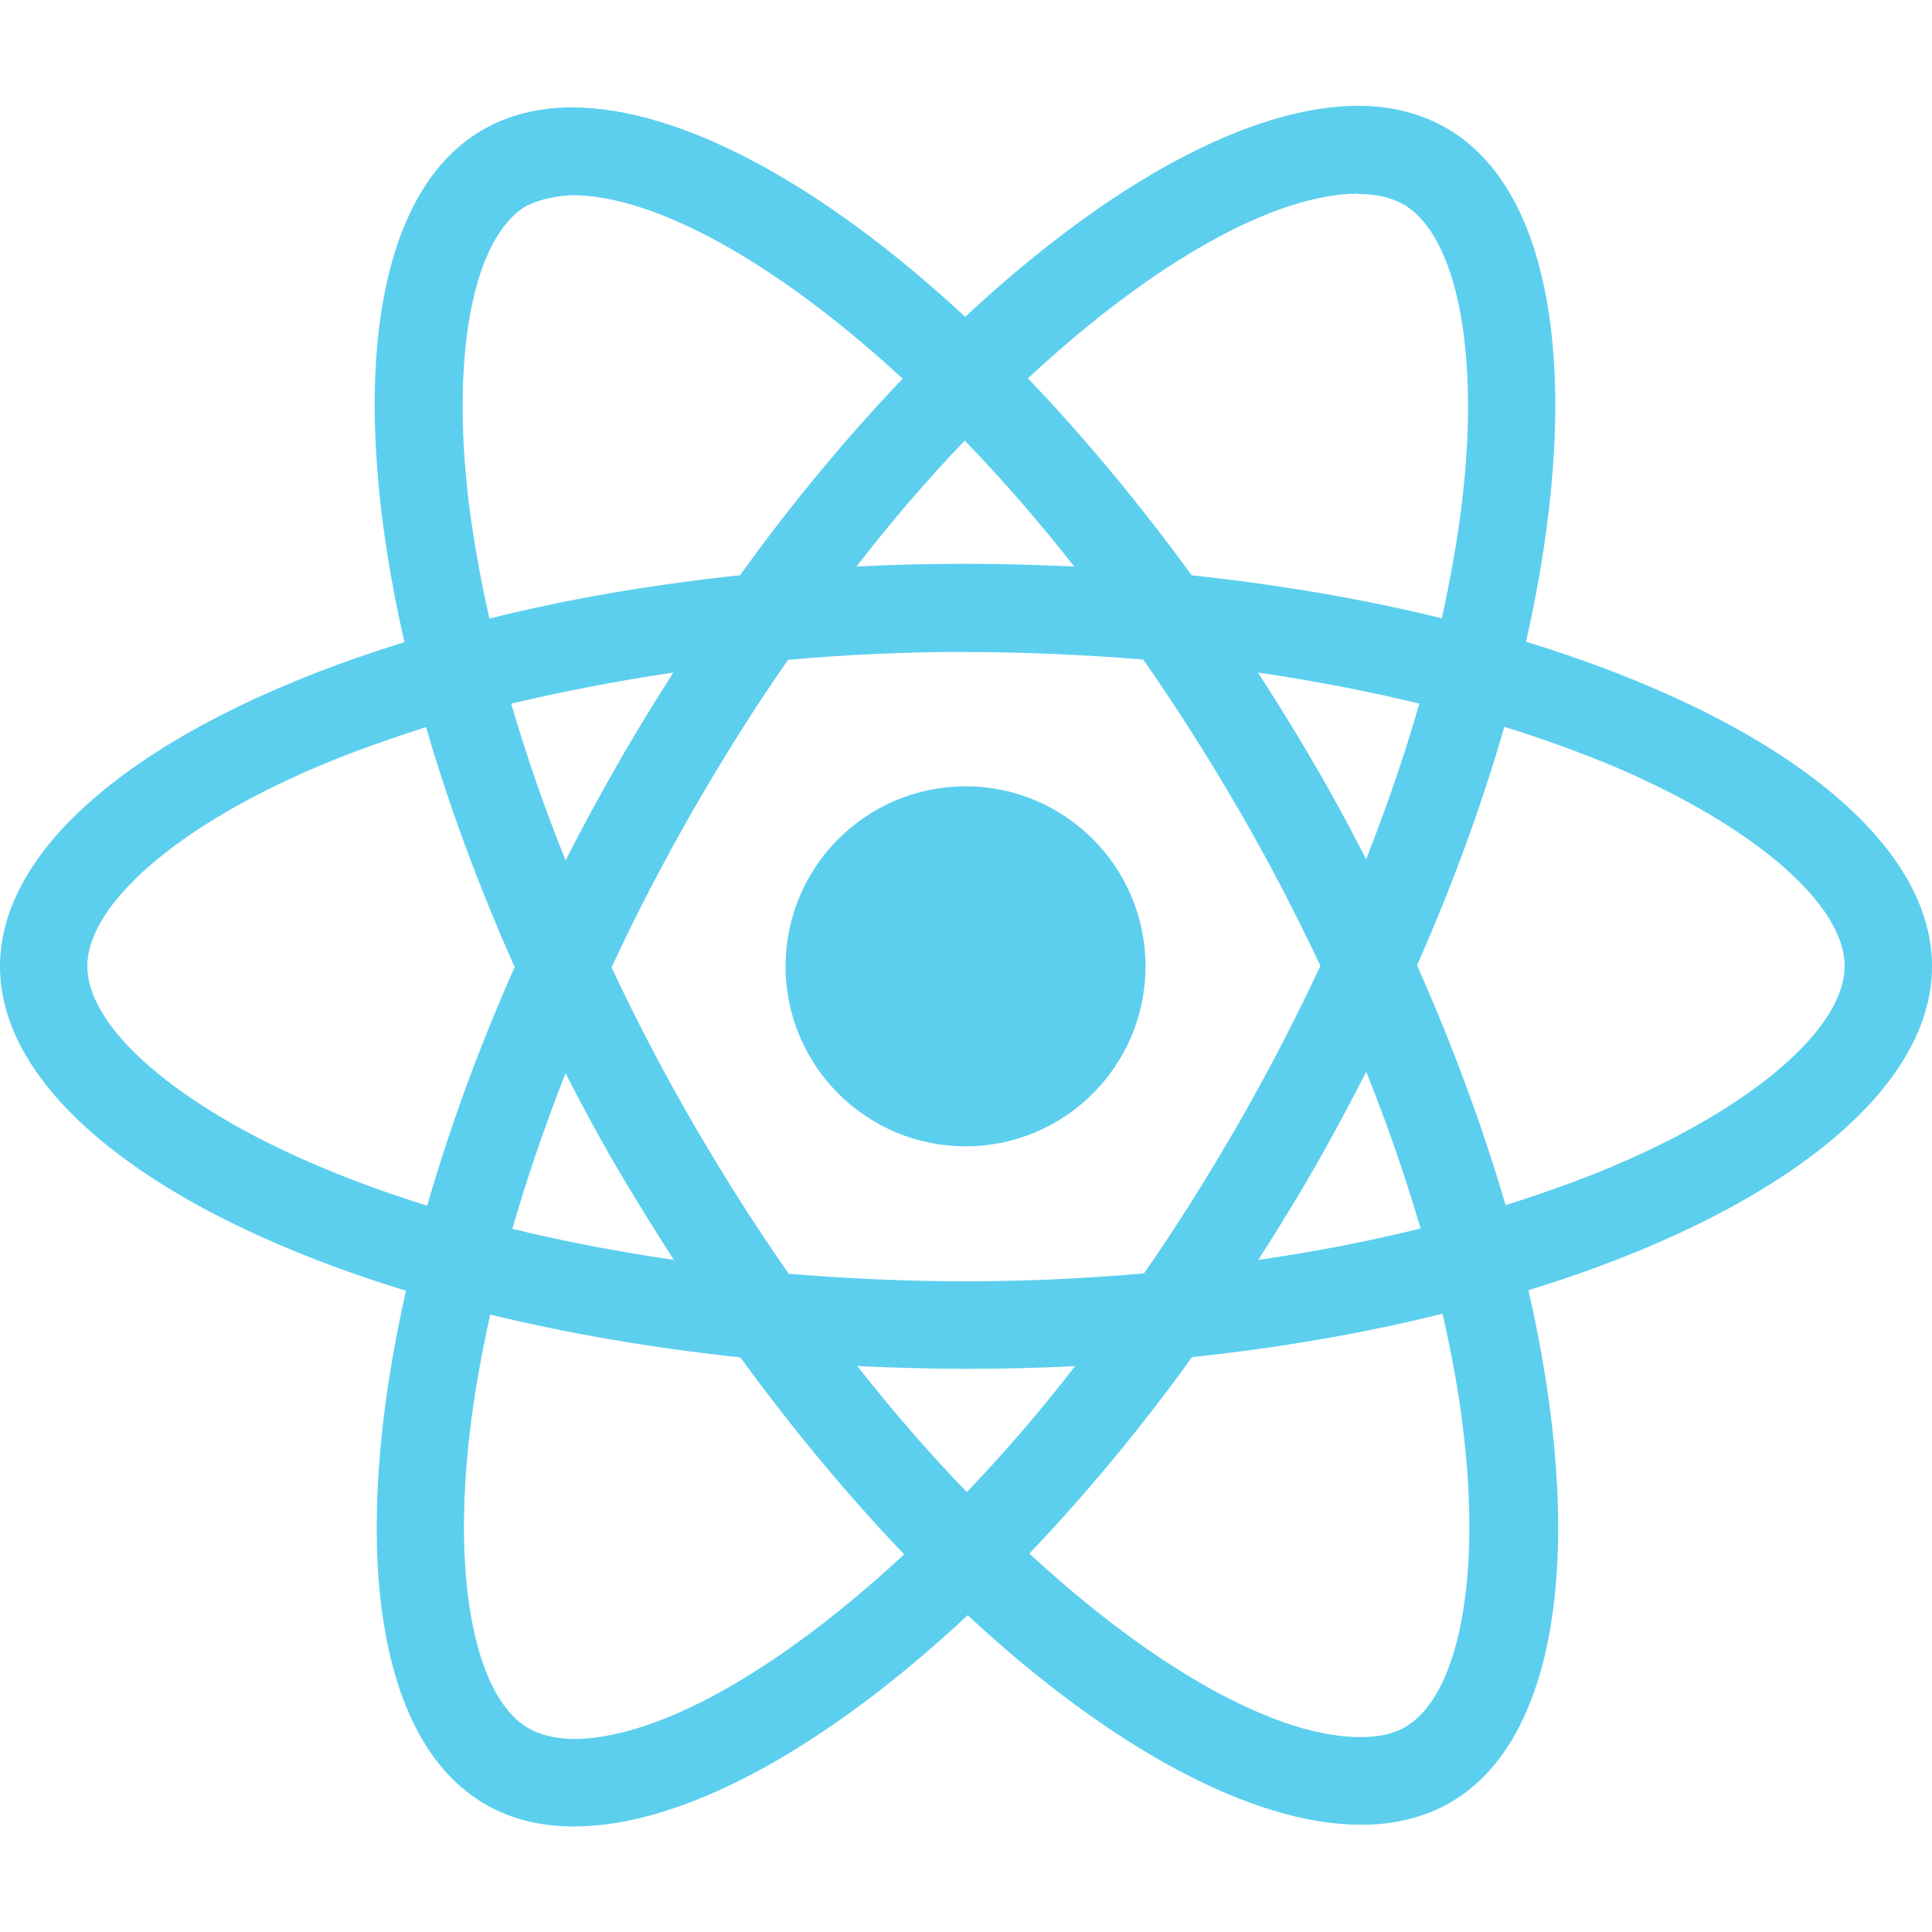
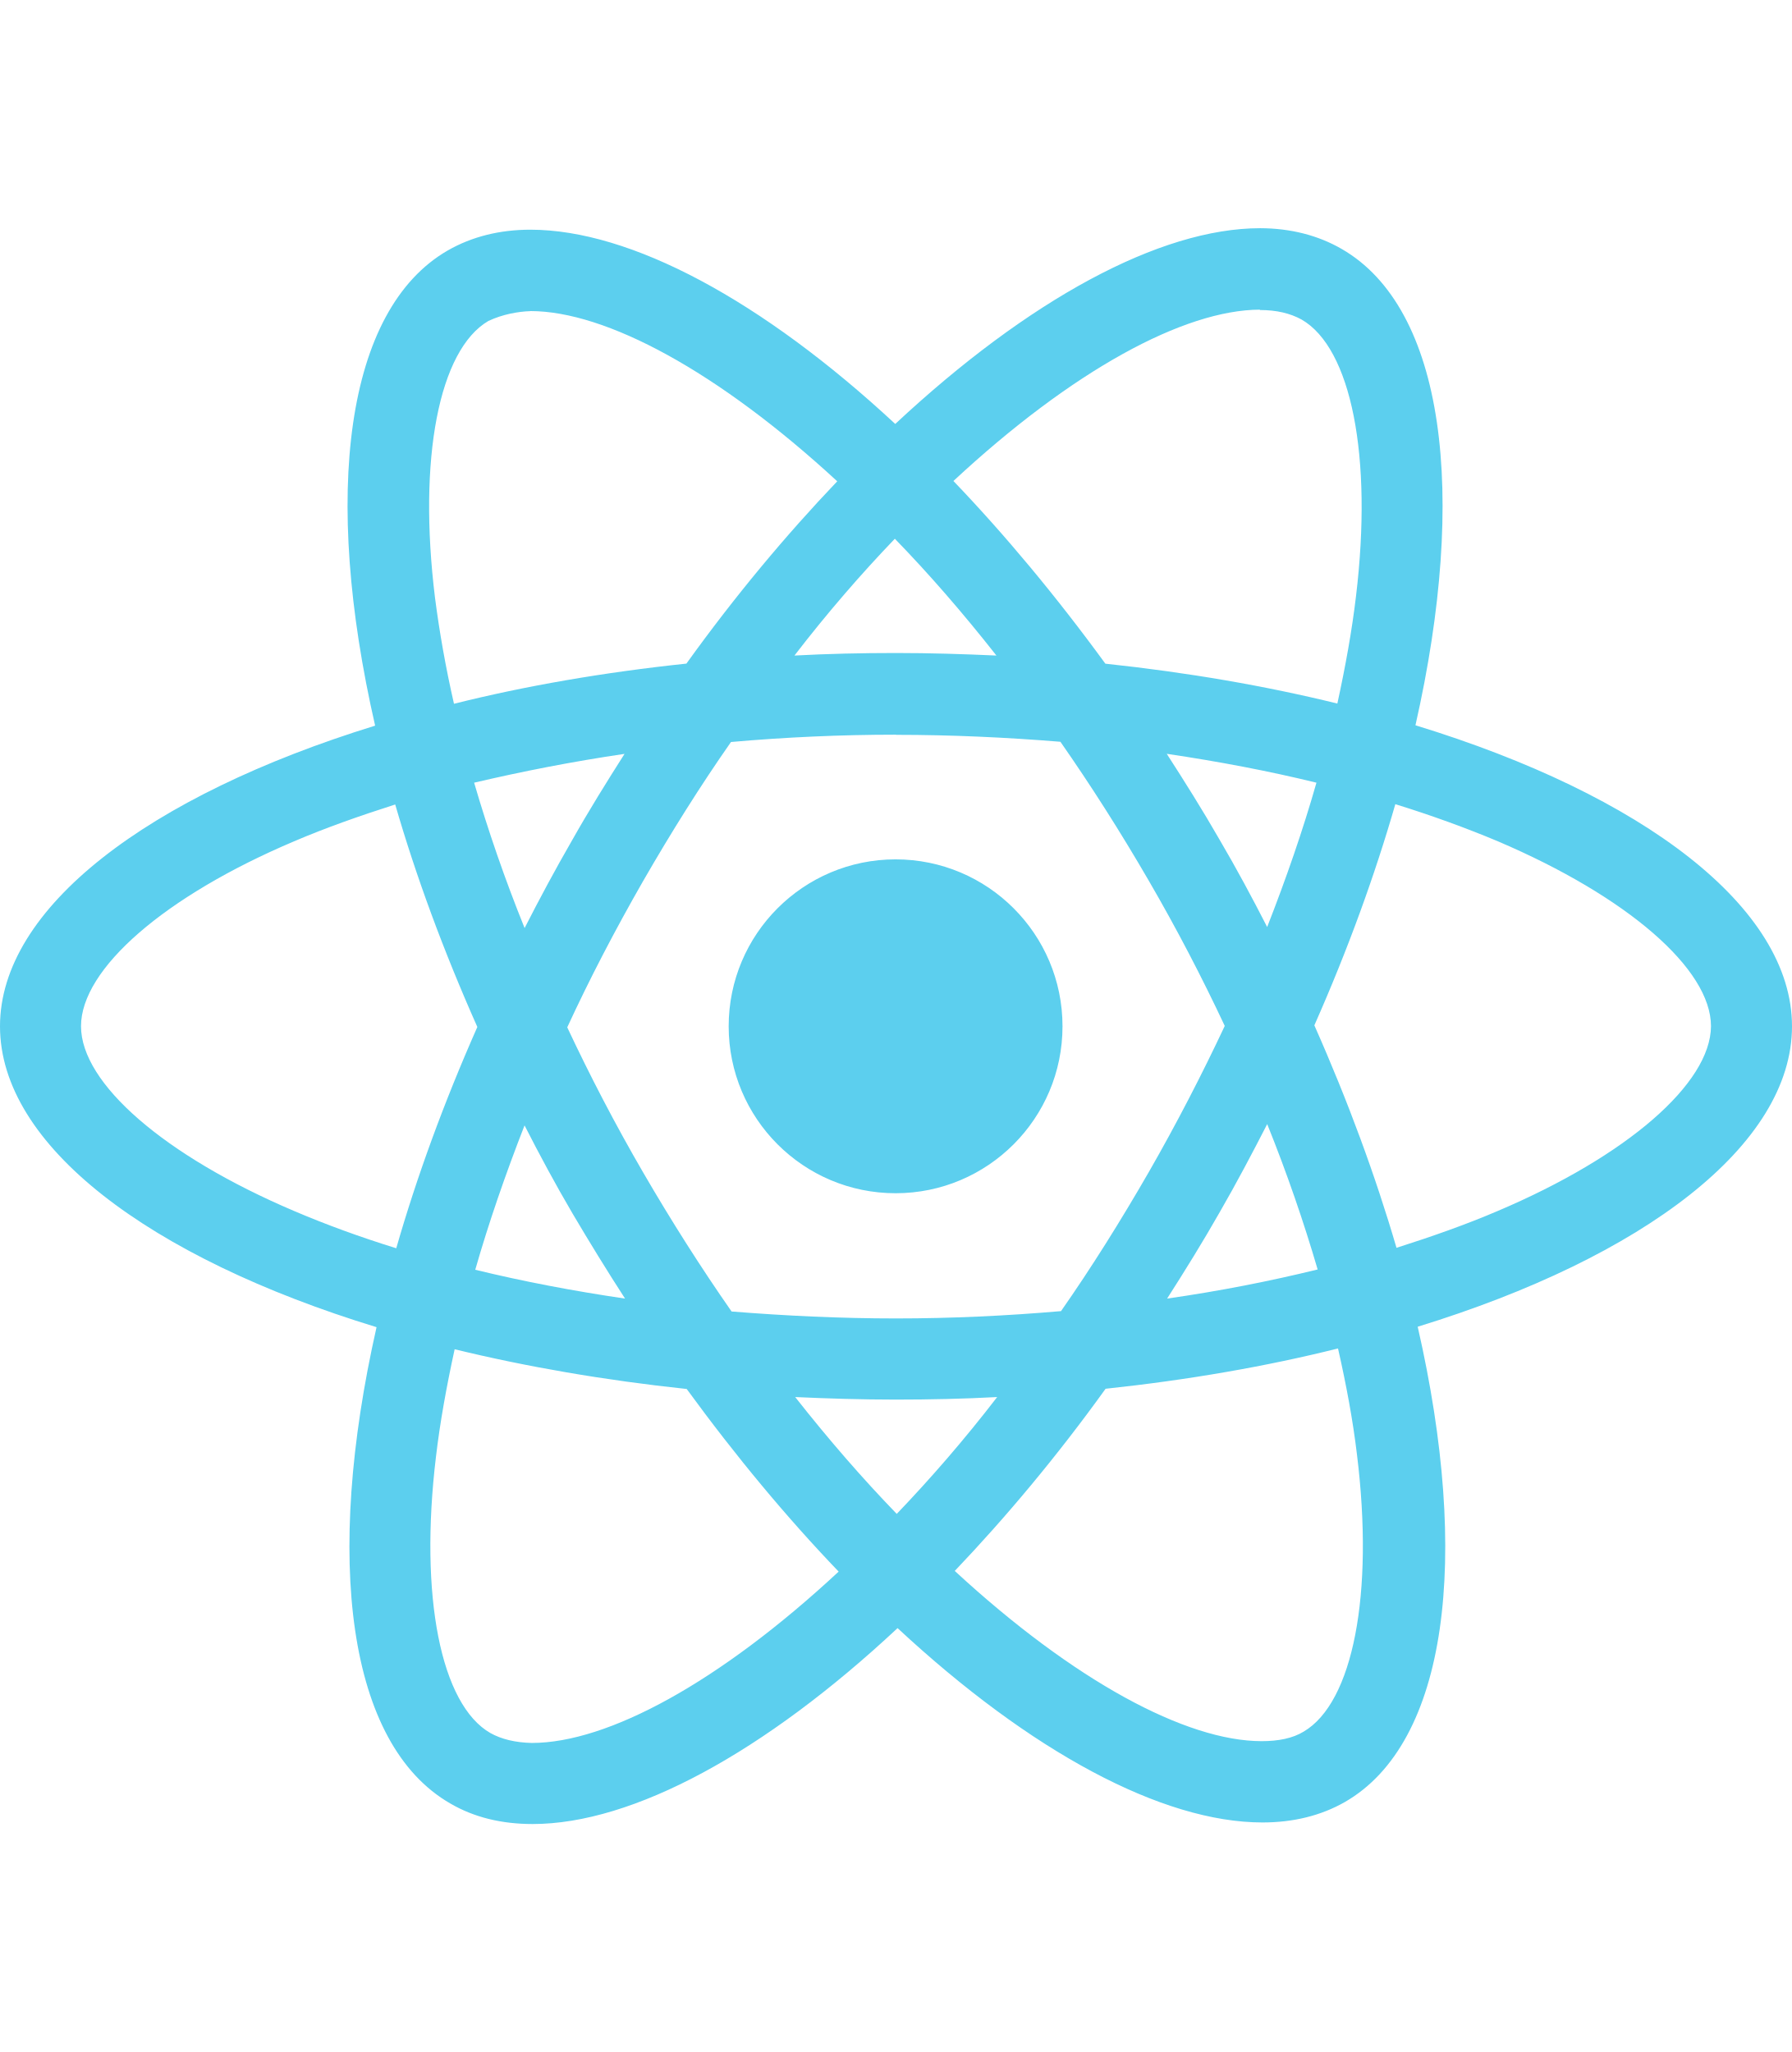
- <svg xmlns="http://www.w3.org/2000/svg" stroke="currentColor" fill="currentColor" stroke-width="0" role="img" viewBox="0 0 24 24" height="1em" width="1em">
+ <svg xmlns="http://www.w3.org/2000/svg" stroke="currentColor" fill="currentColor" stroke-width="0" role="img" viewBox="0 0 24 24" height="2500" width="2183">
  <path fill="#5ccfee" d="M14.23 12.004a2.236 2.236 0 0 1-2.235 2.236 2.236 2.236 0 0 1-2.236-2.236 2.236 2.236 0 0 1 2.235-2.236 2.236 2.236 0 0 1 2.236 2.236zm2.648-10.69c-1.346 0-3.107.96-4.888 2.622-1.78-1.653-3.542-2.602-4.887-2.602-.41 0-.783.093-1.106.278-1.375.793-1.683 3.264-.973 6.365C1.98 8.917 0 10.42 0 12.004c0 1.59 1.99 3.097 5.043 4.03-.704 3.113-.39 5.588.988 6.38.32.187.69.275 1.102.275 1.345 0 3.107-.96 4.888-2.624 1.78 1.654 3.542 2.603 4.887 2.603.41 0 .783-.09 1.106-.275 1.374-.792 1.683-3.263.973-6.365C22.02 15.096 24 13.59 24 12.004c0-1.59-1.99-3.097-5.043-4.032.704-3.11.39-5.587-.988-6.38-.318-.184-.688-.277-1.092-.278zm-.005 1.09v.006c.225 0 .406.044.558.127.666.382.955 1.835.73 3.704-.054.46-.142.945-.25 1.44-.96-.236-2.006-.417-3.107-.534-.66-.905-1.345-1.727-2.035-2.447 1.592-1.48 3.087-2.292 4.105-2.295zm-9.77.02c1.012 0 2.514.808 4.11 2.28-.686.72-1.37 1.537-2.02 2.442-1.107.117-2.154.298-3.113.538-.112-.49-.195-.964-.254-1.42-.23-1.868.054-3.32.714-3.707.19-.09.4-.127.563-.132zm4.882 3.05c.455.468.91.992 1.36 1.564-.44-.02-.89-.034-1.345-.034-.46 0-.915.01-1.36.034.44-.572.895-1.096 1.345-1.565zM12 8.1c.74 0 1.477.034 2.202.093.406.582.802 1.203 1.183 1.86.372.64.71 1.29 1.018 1.946-.308.655-.646 1.31-1.013 1.95-.38.66-.773 1.288-1.18 1.87-.728.063-1.466.098-2.21.098-.74 0-1.477-.035-2.202-.093-.406-.582-.802-1.204-1.183-1.86-.372-.64-.71-1.29-1.018-1.946.303-.657.646-1.313 1.013-1.954.38-.66.773-1.286 1.18-1.868.728-.064 1.466-.098 2.21-.098zm-3.635.254c-.24.377-.48.763-.704 1.16-.225.39-.435.782-.635 1.174-.265-.656-.49-1.31-.676-1.947.64-.15 1.315-.283 2.015-.386zm7.26 0c.695.103 1.365.23 2.006.387-.18.632-.405 1.282-.66 1.933-.2-.39-.41-.783-.64-1.174-.225-.392-.465-.774-.705-1.146zm3.063.675c.484.15.944.317 1.375.498 1.732.74 2.852 1.708 2.852 2.476-.005.768-1.125 1.74-2.857 2.475-.42.18-.88.342-1.355.493-.28-.958-.646-1.956-1.1-2.98.45-1.017.81-2.01 1.085-2.964zm-13.395.004c.278.96.645 1.957 1.1 2.98-.45 1.017-.812 2.01-1.086 2.964-.484-.15-.944-.318-1.37-.5-1.732-.737-2.852-1.706-2.852-2.474 0-.768 1.12-1.742 2.852-2.476.42-.18.88-.342 1.356-.494zm11.678 4.28c.265.657.49 1.312.676 1.948-.64.157-1.316.29-2.016.39.24-.375.48-.762.705-1.158.225-.39.435-.788.636-1.18zm-9.945.02c.2.392.41.783.64 1.175.23.39.465.772.705 1.143-.695-.102-1.365-.23-2.006-.386.18-.63.406-1.282.66-1.933zM17.92 16.32c.112.493.2.968.254 1.423.23 1.868-.054 3.32-.714 3.708-.147.09-.338.128-.563.128-1.012 0-2.514-.807-4.11-2.28.686-.72 1.37-1.536 2.02-2.44 1.107-.118 2.154-.3 3.113-.54zm-11.83.01c.96.234 2.006.415 3.107.532.66.905 1.345 1.727 2.035 2.446-1.595 1.483-3.092 2.295-4.11 2.295-.22-.005-.406-.05-.553-.132-.666-.38-.955-1.834-.73-3.703.054-.46.142-.944.25-1.438zm4.56.64c.44.02.89.034 1.345.034.46 0 .915-.01 1.36-.034-.44.572-.895 1.095-1.345 1.565-.455-.47-.91-.993-1.36-1.565z">
  </path>
</svg>
